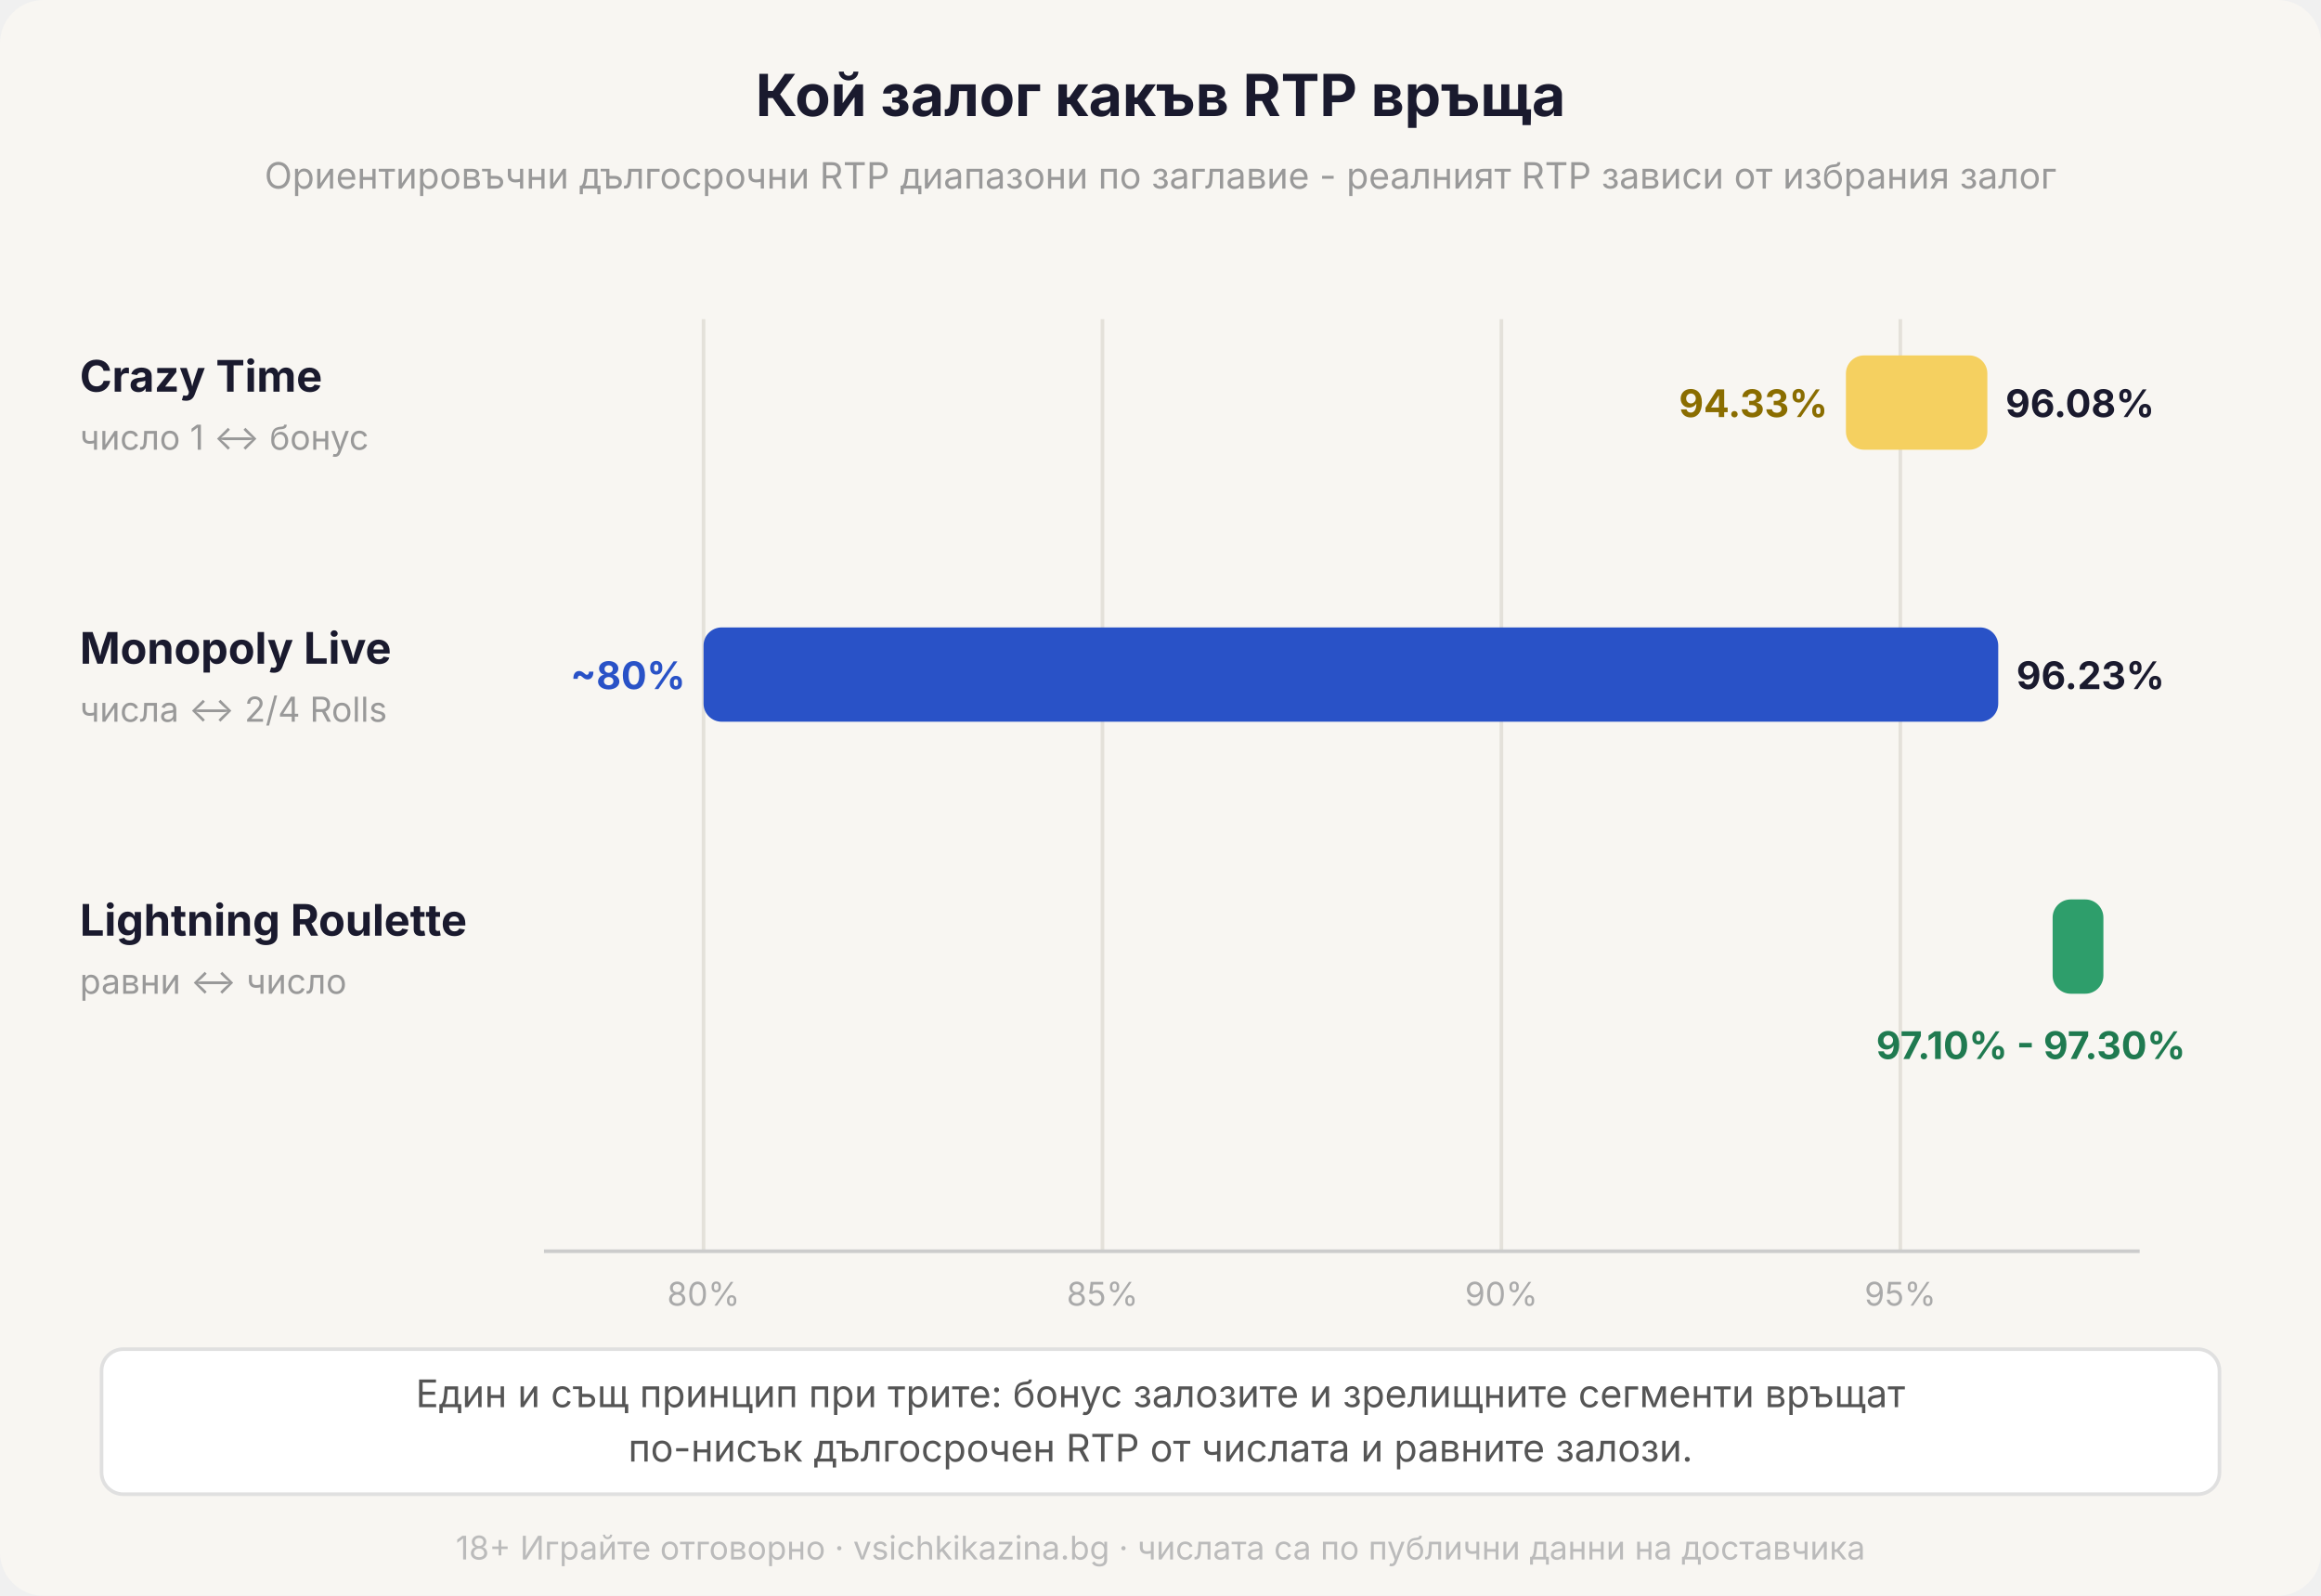
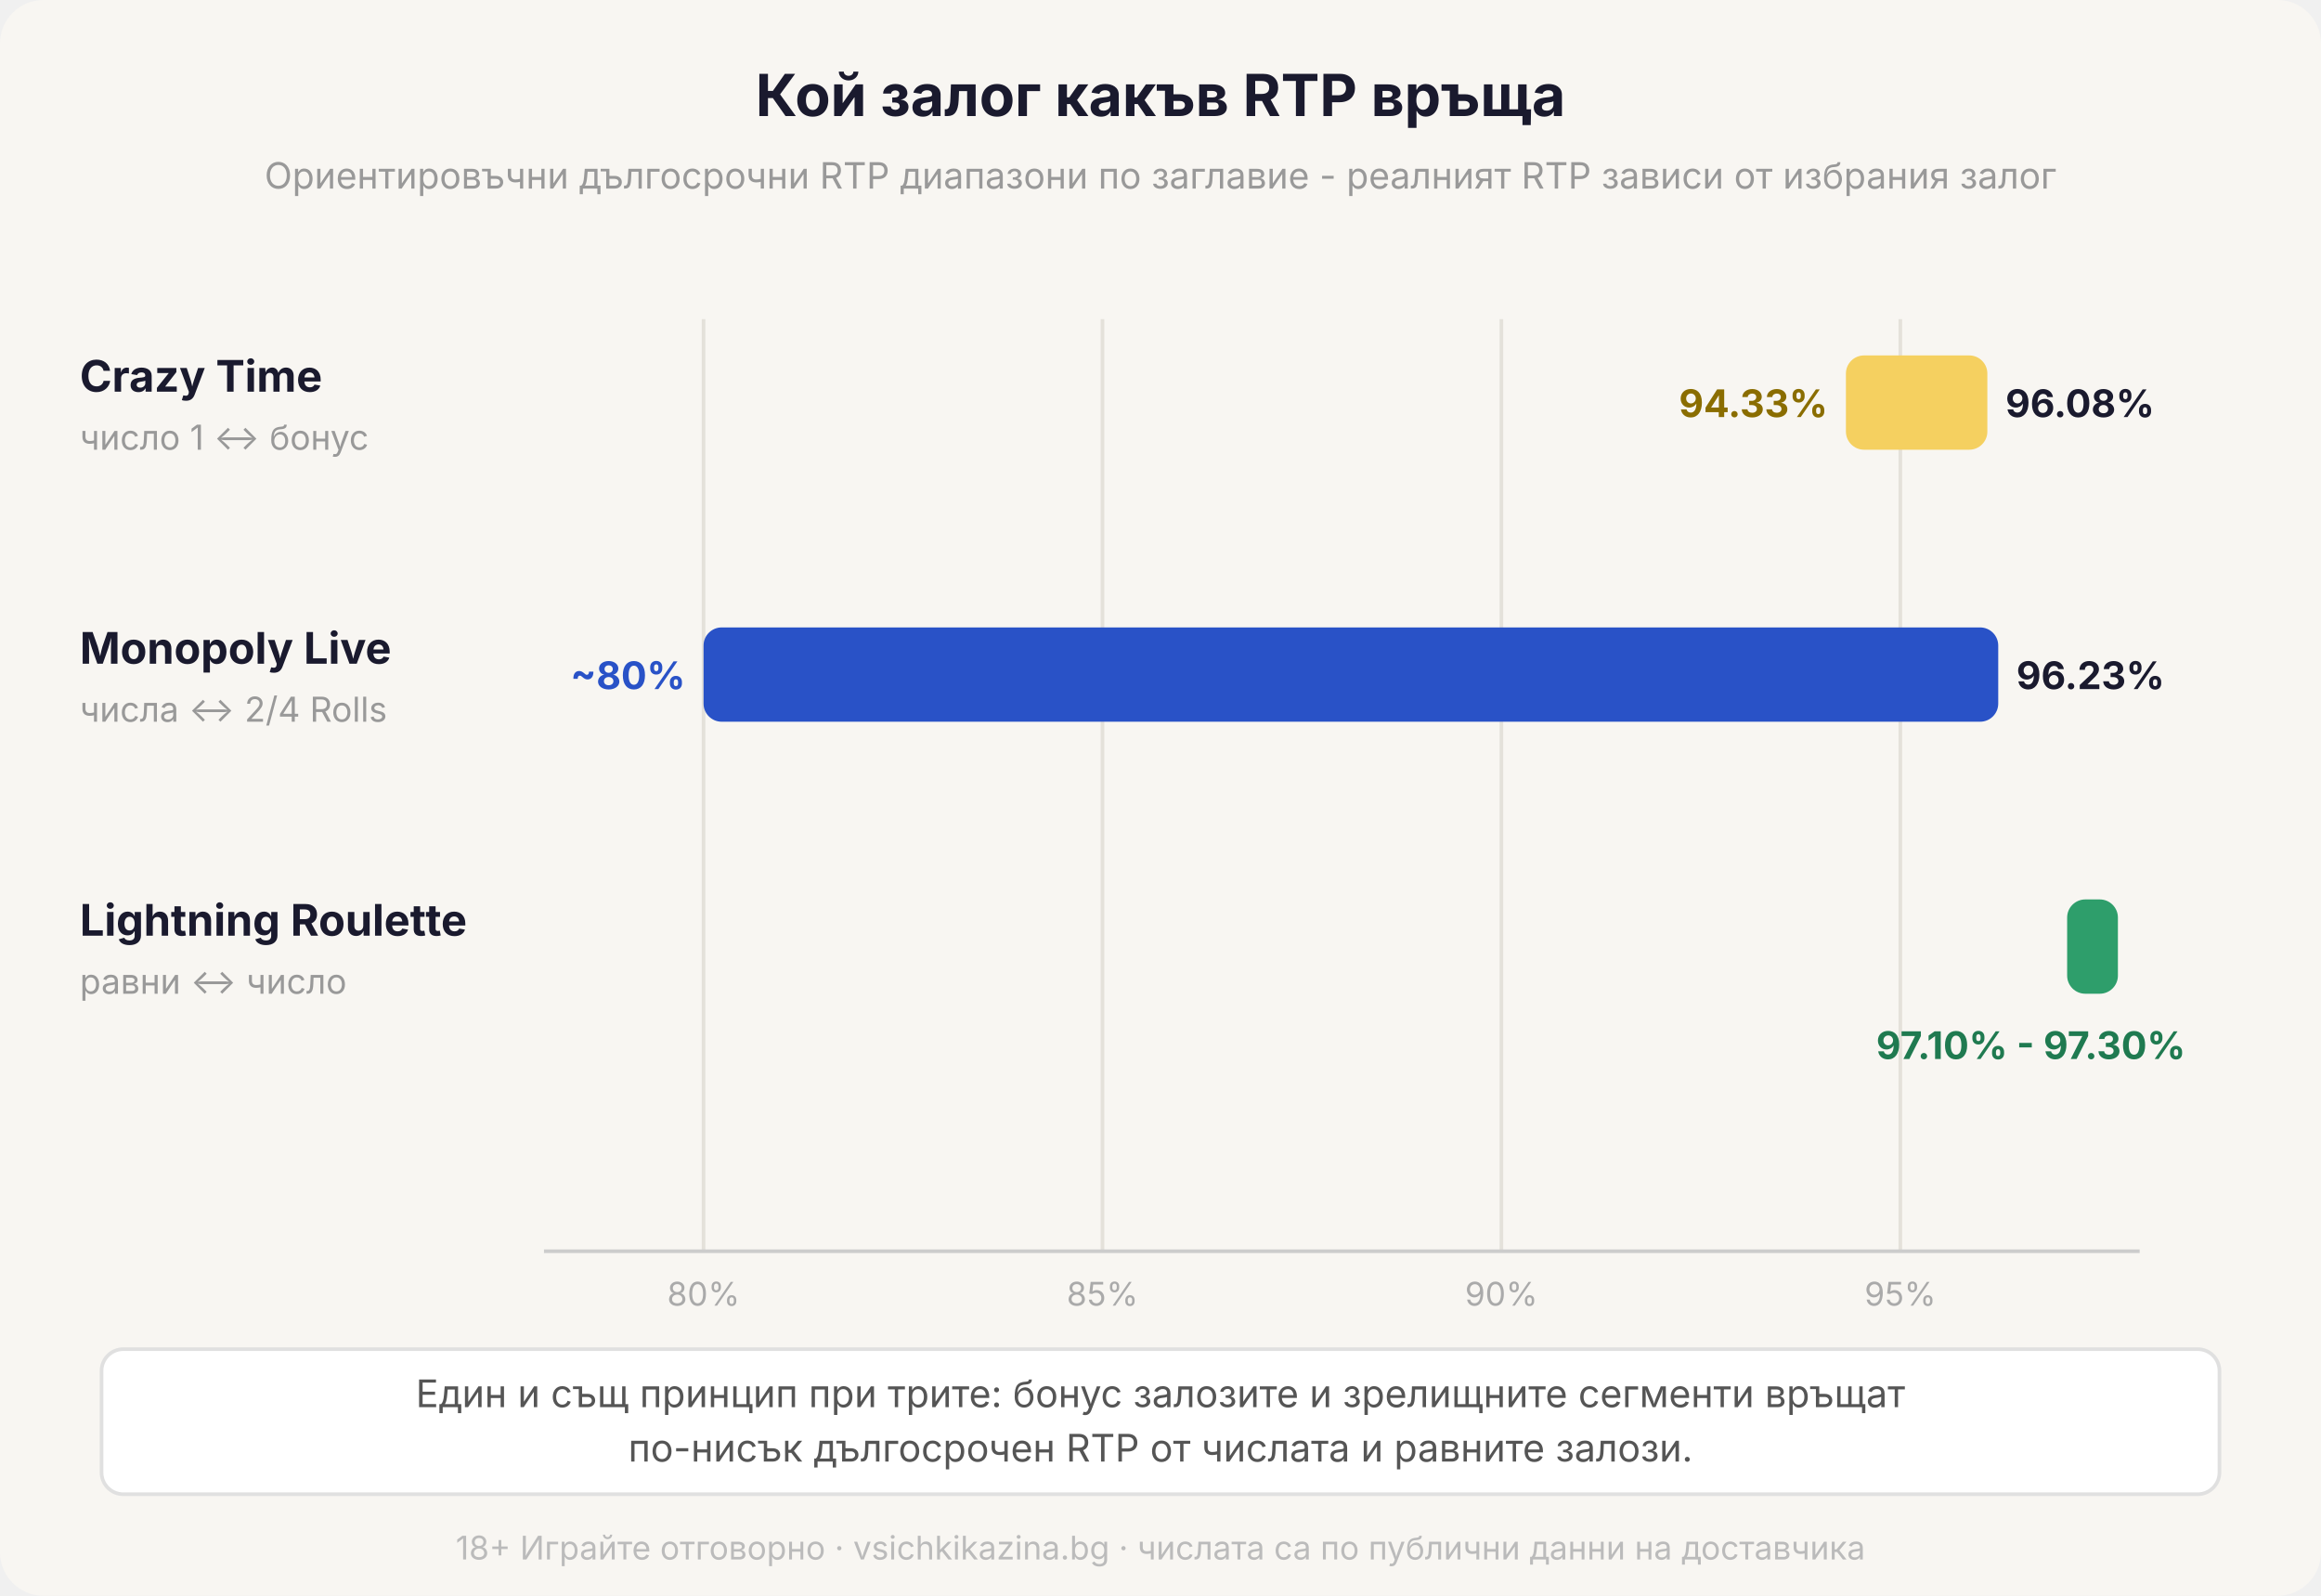
<svg xmlns="http://www.w3.org/2000/svg" viewBox="0 0 640 440" font-family="system-ui, -apple-system, 'Segoe UI', sans-serif">
  <rect width="640" height="440" fill="#F8F6F2" rx="12" />
  <text x="320" y="32" font-size="16" font-weight="700" fill="#1A1A2E" text-anchor="middle">Кой залог какъв RTP връща</text>
  <text x="320" y="52" font-size="10" fill="#999" text-anchor="middle">Ориентировъчни дългосрочни RTP диапазони по заглавие - реалният RTP зависи от избрания залог</text>
  <line x1="194" y1="88" x2="194" y2="345" stroke="#E4E1DA" stroke-width="1" />
  <line x1="304" y1="88" x2="304" y2="345" stroke="#E4E1DA" stroke-width="1" />
  <line x1="414" y1="88" x2="414" y2="345" stroke="#E4E1DA" stroke-width="1" />
  <line x1="524" y1="88" x2="524" y2="345" stroke="#E4E1DA" stroke-width="1" />
  <line x1="150" y1="345" x2="590" y2="345" stroke="#CCC" stroke-width="1" />
  <text x="194" y="360" font-size="9" fill="#AAA" text-anchor="middle">80%</text>
  <text x="304" y="360" font-size="9" fill="#AAA" text-anchor="middle">85%</text>
  <text x="414" y="360" font-size="9" fill="#AAA" text-anchor="middle">90%</text>
  <text x="524" y="360" font-size="9" fill="#AAA" text-anchor="middle">95%</text>
  <text x="22" y="108" font-size="12" font-weight="700" fill="#1A1A2E">Crazy Time</text>
  <text x="22" y="124" font-size="9.5" fill="#999">число 1 ↔ бонус</text>
  <rect x="509" y="98" width="39" height="26" fill="#F5D060" rx="5" />
  <text x="504" y="115" font-size="10.5" font-weight="700" fill="#8A6D00" text-anchor="end">94.33%</text>
  <text x="553" y="115" font-size="10.5" font-weight="700" fill="#1A1A2E" text-anchor="start">96.08%</text>
  <text x="22" y="183" font-size="12" font-weight="700" fill="#1A1A2E">Monopoly Live</text>
  <text x="22" y="199" font-size="9.5" fill="#999">числа ↔ 2/4 Rolls</text>
  <rect x="194" y="173" width="357" height="26" fill="#2952C7" rx="5" />
  <text x="189" y="190" font-size="10.5" font-weight="700" fill="#2952C7" text-anchor="end">~80%</text>
  <text x="556" y="190" font-size="10.5" font-weight="700" fill="#1A1A2E" text-anchor="start">96.23%</text>
  <text x="22" y="258" font-size="12" font-weight="700" fill="#1A1A2E">Lightning Roulette</text>
  <text x="22" y="274" font-size="9.5" fill="#999">равни ↔ число</text>
-   <rect x="566" y="248" width="14" height="26" fill="#2E9E6B" rx="5" />
+   <rect x="570" y="248" width="14" height="26" fill="#2E9E6B" rx="5" />
  <text x="560" y="292" font-size="10.5" font-weight="700" fill="#1F7A50" text-anchor="middle">97.10% - 97.30%</text>
  <rect x="28" y="372" width="584" height="40" fill="#FFFFFF" stroke="#E0E0E0" stroke-width="1" rx="6" />
  <text x="320" y="388" font-size="10.5" fill="#555" text-anchor="middle">Един и същ принцип при трите: бонус залозите и зрелищните сегменти връщат</text>
  <text x="320" y="403" font-size="10.5" fill="#555" text-anchor="middle">по-нисък дългосрочен RTP от числата и равните залози.</text>
  <text x="320" y="430" font-size="9" fill="#BBBBBB" text-anchor="middle">18+ Играйте отговорно · vsichkikazina.bg · числата са по публични данни на доставчика</text>
</svg>
